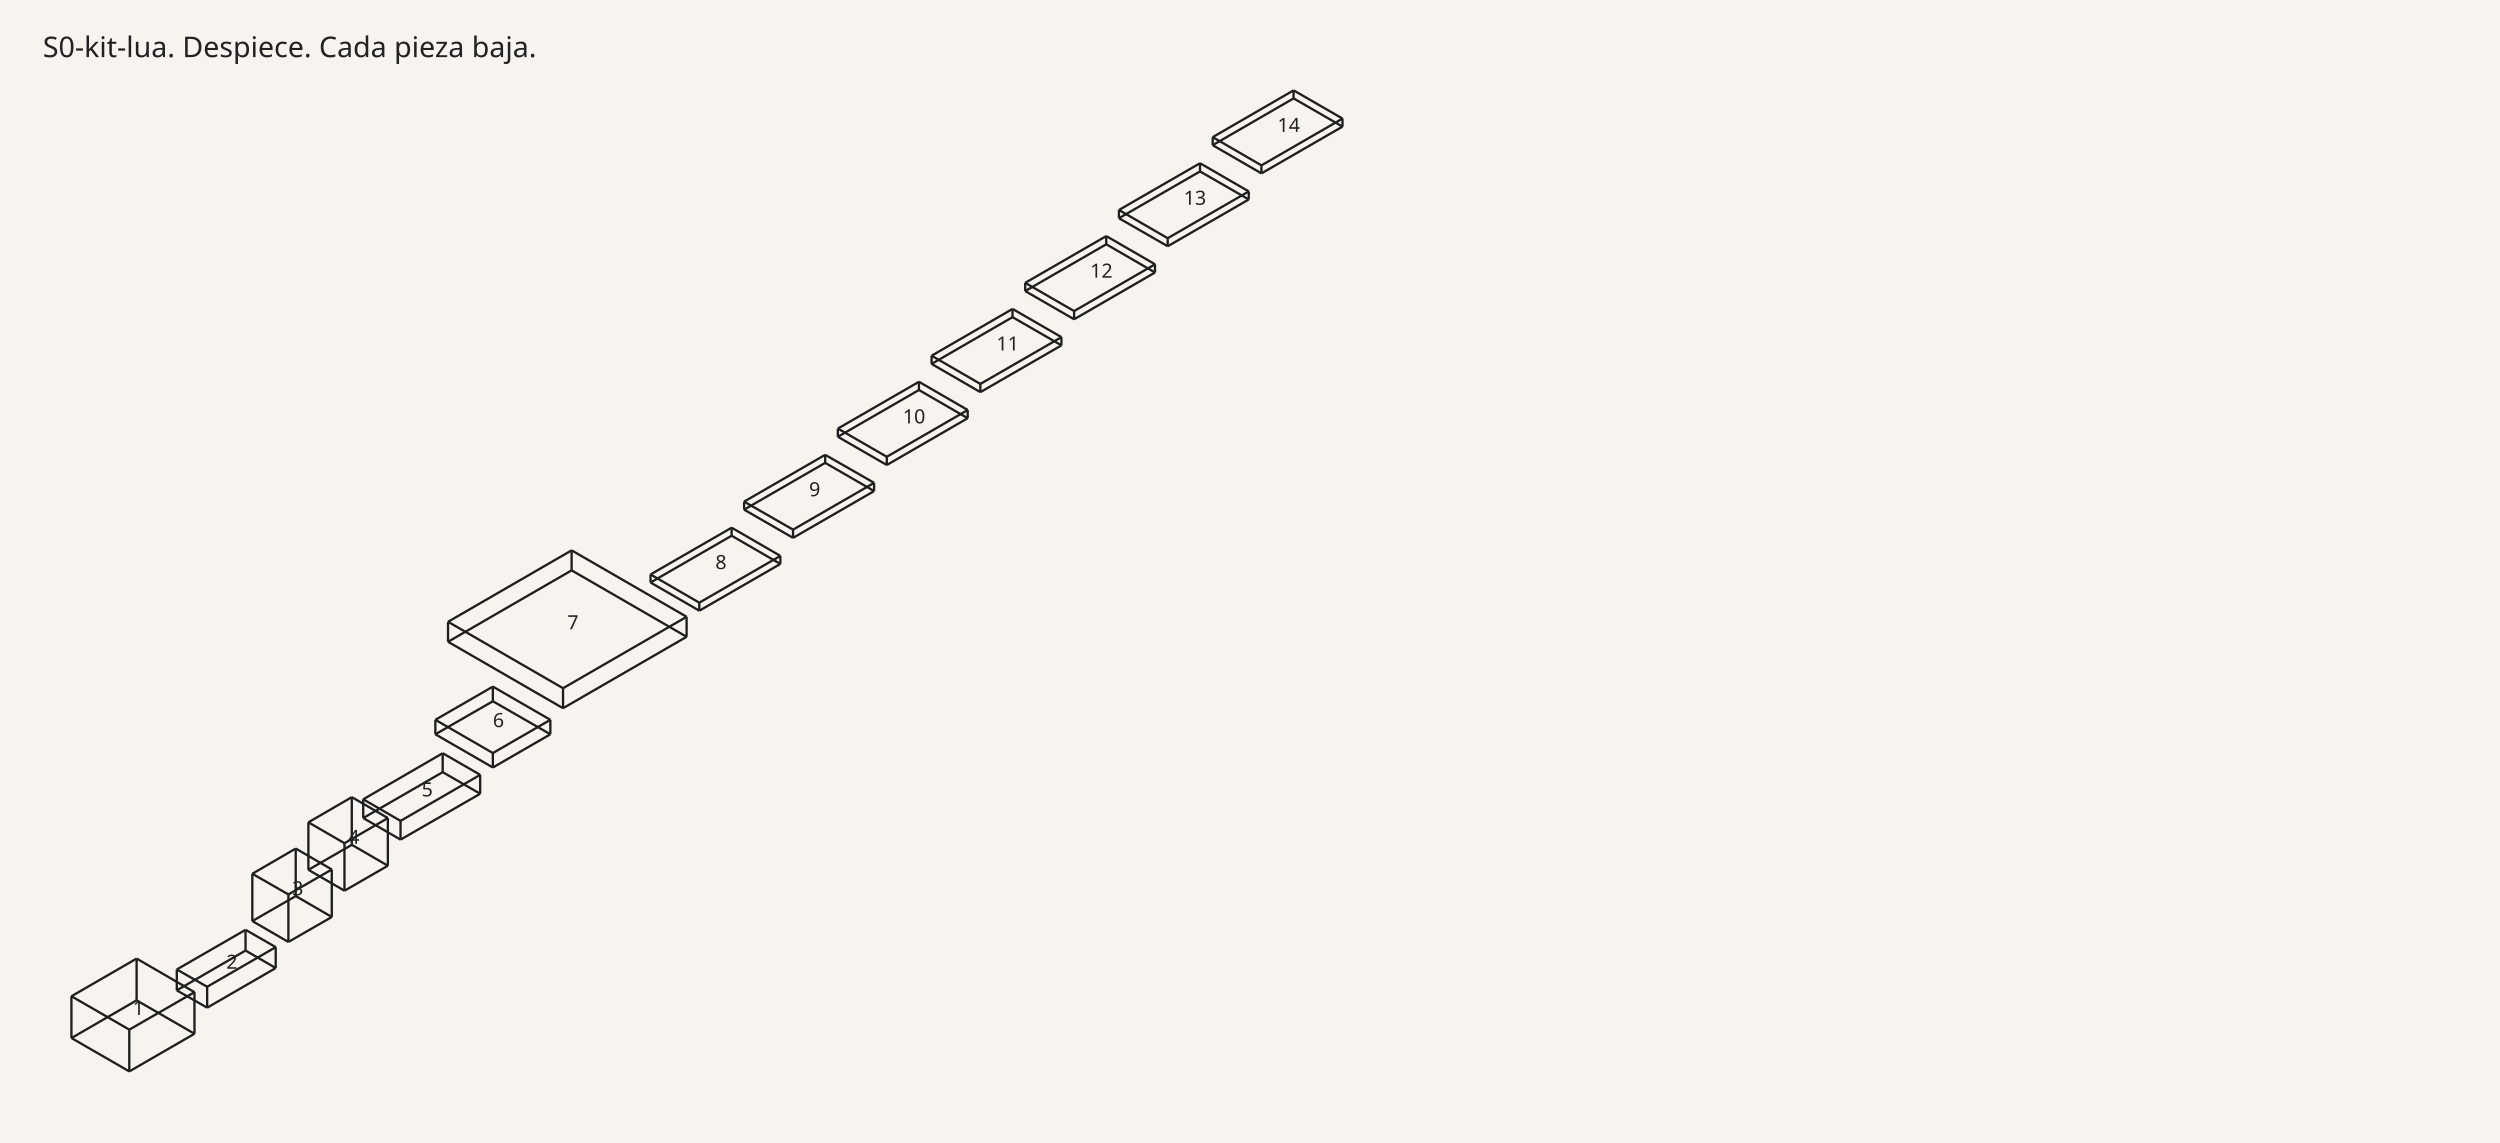
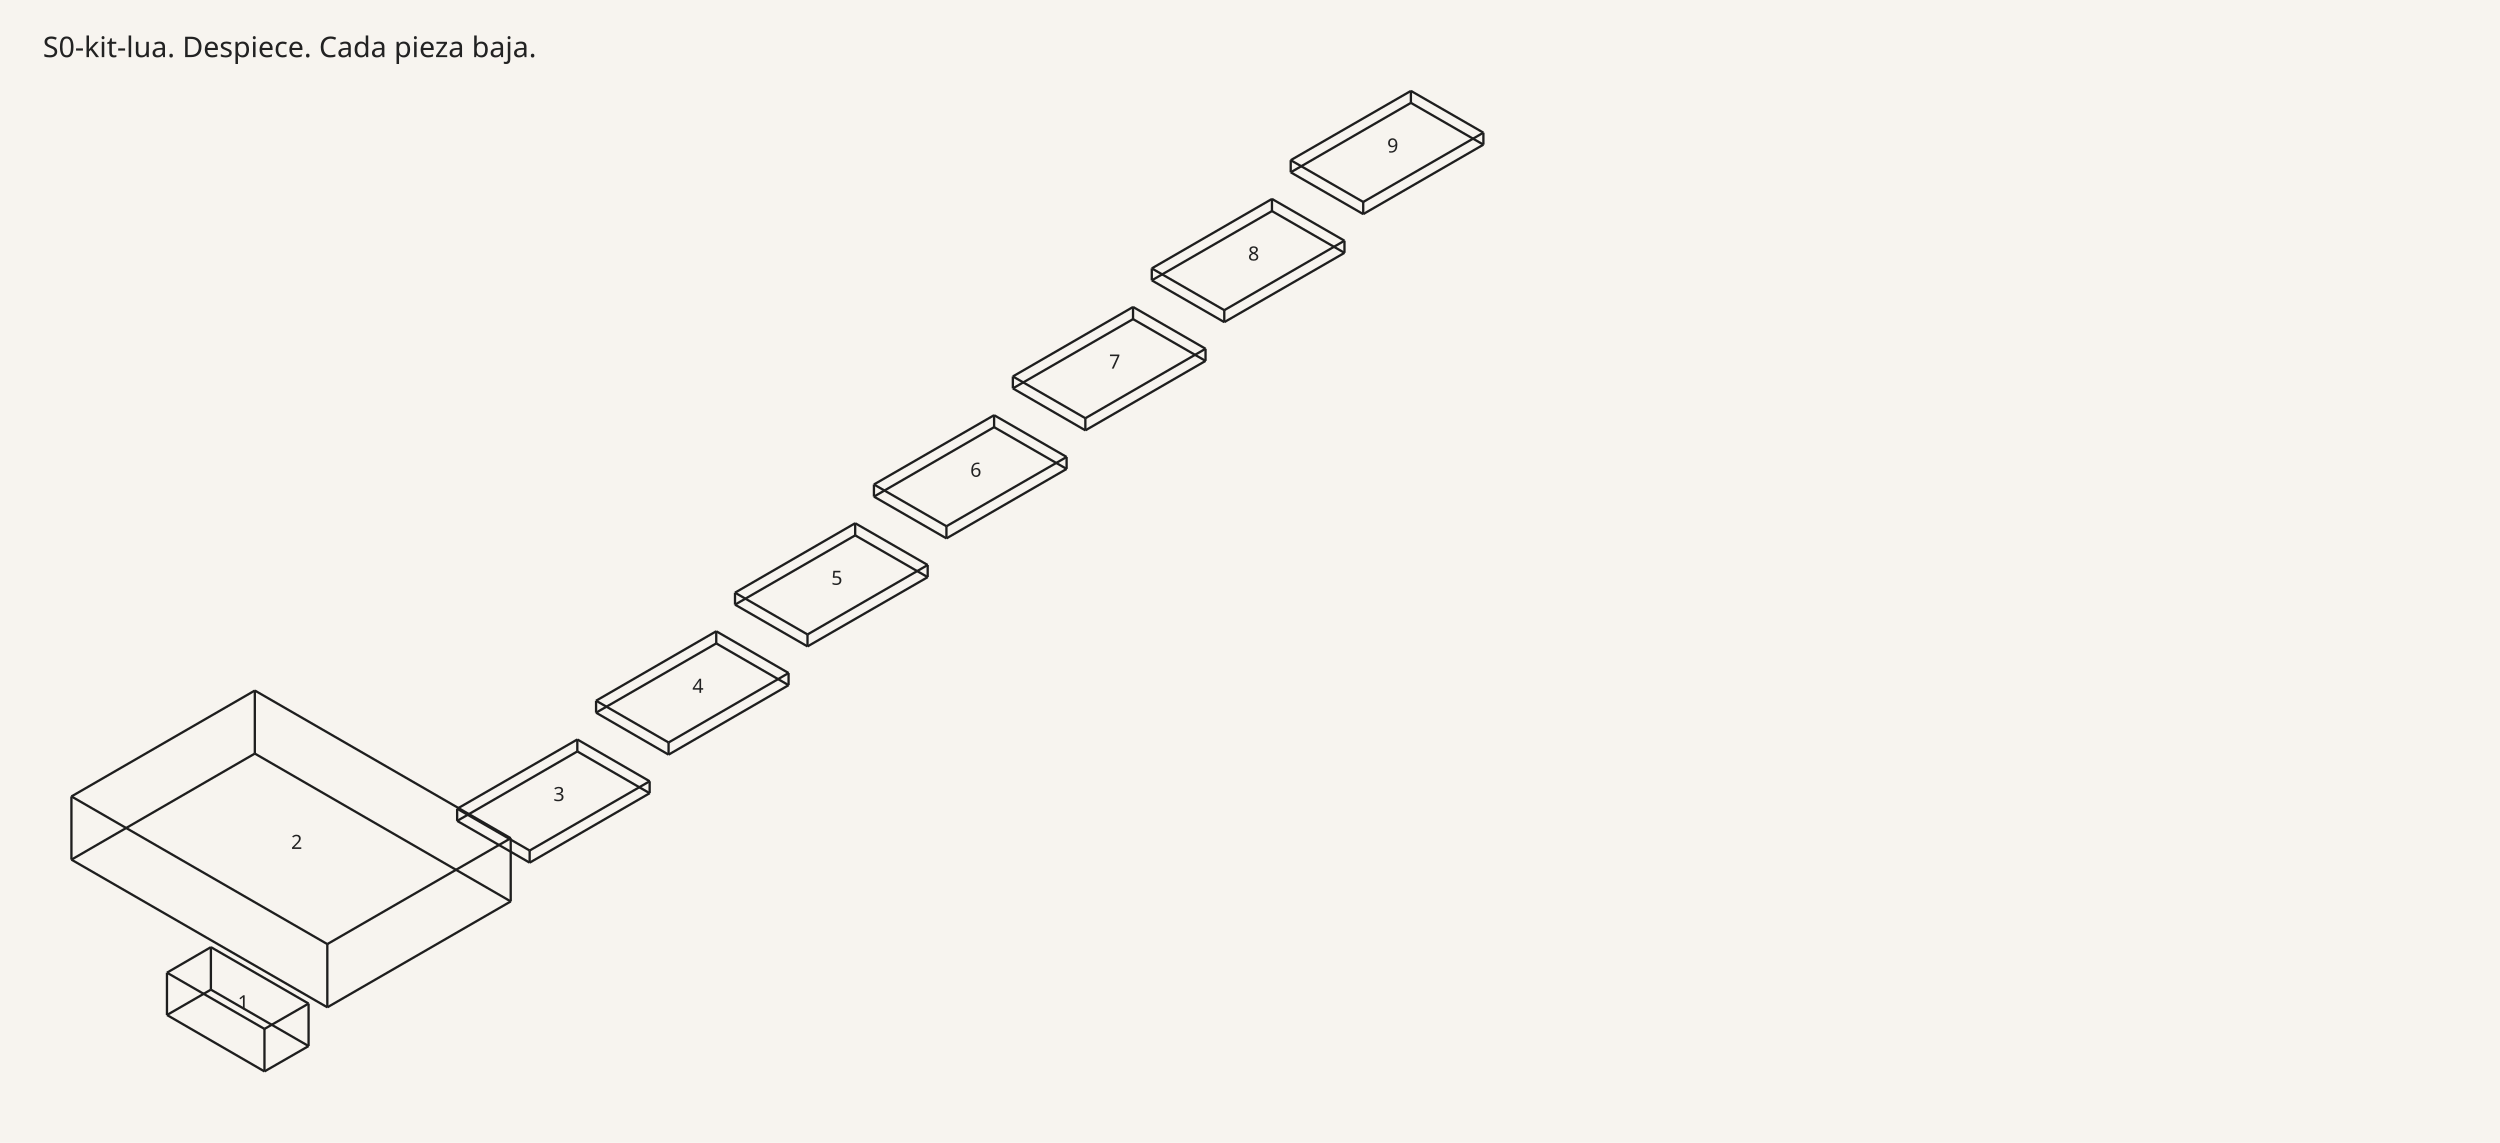
<svg xmlns="http://www.w3.org/2000/svg" width="1400" height="640" viewBox="0 0 1400 640">
  <rect width="100%" height="100%" fill="#f7f4ef" />
  <text x="24" y="32" font-family="sans-serif" font-size="16" fill="#222">S0-kit-lua. Despiece. Cada pieza baja.</text>
-   <line x1="72.4" y1="600.0" x2="72.4" y2="576.6" stroke="rgb(30,30,30)" stroke-width="1.3" />
-   <line x1="40.0" y1="581.3" x2="40.0" y2="557.9" stroke="rgb(30,30,30)" stroke-width="1.3" />
-   <line x1="108.9" y1="578.9" x2="108.9" y2="555.6" stroke="rgb(30,30,30)" stroke-width="1.3" />
-   <line x1="76.5" y1="560.2" x2="76.5" y2="536.8" stroke="rgb(30,30,30)" stroke-width="1.3" />
-   <line x1="72.4" y1="600.0" x2="40.0" y2="581.3" stroke="rgb(30,30,30)" stroke-width="1.3" />
-   <line x1="72.4" y1="576.6" x2="40.0" y2="557.9" stroke="rgb(30,30,30)" stroke-width="1.3" />
-   <line x1="108.9" y1="578.9" x2="76.5" y2="560.2" stroke="rgb(30,30,30)" stroke-width="1.3" />
-   <line x1="108.9" y1="555.6" x2="76.5" y2="536.8" stroke="rgb(30,30,30)" stroke-width="1.3" />
-   <line x1="72.4" y1="600.0" x2="108.9" y2="578.9" stroke="rgb(30,30,30)" stroke-width="1.3" />
-   <line x1="72.4" y1="576.6" x2="108.9" y2="555.6" stroke="rgb(30,30,30)" stroke-width="1.3" />
-   <line x1="40.0" y1="581.3" x2="76.5" y2="560.2" stroke="rgb(30,30,30)" stroke-width="1.3" />
-   <line x1="40.0" y1="557.9" x2="76.5" y2="536.8" stroke="rgb(30,30,30)" stroke-width="1.3" />
-   <line x1="116.0" y1="564.3" x2="116.0" y2="552.6" stroke="rgb(30,30,30)" stroke-width="1.3" />
-   <line x1="99.0" y1="554.6" x2="99.0" y2="542.9" stroke="rgb(30,30,30)" stroke-width="1.3" />
-   <line x1="154.4" y1="542.1" x2="154.4" y2="530.4" stroke="rgb(30,30,30)" stroke-width="1.3" />
-   <line x1="137.5" y1="532.3" x2="137.5" y2="520.7" stroke="rgb(30,30,30)" stroke-width="1.3" />
-   <line x1="116.0" y1="564.3" x2="99.0" y2="554.6" stroke="rgb(30,30,30)" stroke-width="1.3" />
-   <line x1="116.0" y1="552.6" x2="99.0" y2="542.9" stroke="rgb(30,30,30)" stroke-width="1.3" />
-   <line x1="154.4" y1="542.1" x2="137.5" y2="532.3" stroke="rgb(30,30,30)" stroke-width="1.3" />
-   <line x1="154.4" y1="530.4" x2="137.5" y2="520.7" stroke="rgb(30,30,30)" stroke-width="1.3" />
-   <line x1="116.0" y1="564.3" x2="154.4" y2="542.1" stroke="rgb(30,30,30)" stroke-width="1.3" />
-   <line x1="116.0" y1="552.6" x2="154.4" y2="530.4" stroke="rgb(30,30,30)" stroke-width="1.3" />
-   <line x1="99.0" y1="554.6" x2="137.5" y2="532.3" stroke="rgb(30,30,30)" stroke-width="1.3" />
-   <line x1="99.0" y1="542.9" x2="137.5" y2="520.7" stroke="rgb(30,30,30)" stroke-width="1.3" />
-   <line x1="161.5" y1="527.5" x2="161.5" y2="500.9" stroke="rgb(30,30,30)" stroke-width="1.3" />
-   <line x1="141.3" y1="515.8" x2="141.3" y2="489.3" stroke="rgb(30,30,30)" stroke-width="1.3" />
-   <line x1="185.8" y1="513.5" x2="185.8" y2="486.9" stroke="rgb(30,30,30)" stroke-width="1.3" />
-   <line x1="165.6" y1="501.8" x2="165.6" y2="475.2" stroke="rgb(30,30,30)" stroke-width="1.3" />
-   <line x1="161.5" y1="527.5" x2="141.3" y2="515.8" stroke="rgb(30,30,30)" stroke-width="1.3" />
-   <line x1="161.5" y1="500.9" x2="141.3" y2="489.3" stroke="rgb(30,30,30)" stroke-width="1.3" />
-   <line x1="185.8" y1="513.5" x2="165.6" y2="501.8" stroke="rgb(30,30,30)" stroke-width="1.3" />
-   <line x1="185.8" y1="486.9" x2="165.6" y2="475.2" stroke="rgb(30,30,30)" stroke-width="1.3" />
-   <line x1="161.5" y1="527.5" x2="185.8" y2="513.5" stroke="rgb(30,30,30)" stroke-width="1.3" />
-   <line x1="161.5" y1="500.9" x2="185.8" y2="486.9" stroke="rgb(30,30,30)" stroke-width="1.3" />
-   <line x1="141.3" y1="515.8" x2="165.6" y2="501.8" stroke="rgb(30,30,30)" stroke-width="1.3" />
-   <line x1="141.3" y1="489.3" x2="165.6" y2="475.2" stroke="rgb(30,30,30)" stroke-width="1.3" />
-   <line x1="192.9" y1="498.8" x2="192.9" y2="472.2" stroke="rgb(30,30,30)" stroke-width="1.3" />
-   <line x1="172.7" y1="487.1" x2="172.7" y2="460.5" stroke="rgb(30,30,30)" stroke-width="1.3" />
-   <line x1="217.2" y1="484.8" x2="217.2" y2="458.1" stroke="rgb(30,30,30)" stroke-width="1.3" />
-   <line x1="197.0" y1="473.1" x2="197.0" y2="446.4" stroke="rgb(30,30,30)" stroke-width="1.3" />
-   <line x1="192.9" y1="498.8" x2="172.7" y2="487.1" stroke="rgb(30,30,30)" stroke-width="1.3" />
-   <line x1="192.9" y1="472.2" x2="172.7" y2="460.5" stroke="rgb(30,30,30)" stroke-width="1.3" />
-   <line x1="217.2" y1="484.8" x2="197.0" y2="473.1" stroke="rgb(30,30,30)" stroke-width="1.3" />
-   <line x1="217.2" y1="458.1" x2="197.0" y2="446.4" stroke="rgb(30,30,30)" stroke-width="1.3" />
-   <line x1="192.9" y1="498.8" x2="217.2" y2="484.8" stroke="rgb(30,30,30)" stroke-width="1.3" />
-   <line x1="192.9" y1="472.2" x2="217.2" y2="458.1" stroke="rgb(30,30,30)" stroke-width="1.3" />
-   <line x1="172.7" y1="487.1" x2="197.0" y2="473.1" stroke="rgb(30,30,30)" stroke-width="1.3" />
-   <line x1="172.7" y1="460.5" x2="197.0" y2="446.4" stroke="rgb(30,30,30)" stroke-width="1.3" />
-   <line x1="224.3" y1="470.2" x2="224.3" y2="459.7" stroke="rgb(30,30,30)" stroke-width="1.3" />
-   <line x1="203.4" y1="458.1" x2="203.4" y2="447.6" stroke="rgb(30,30,30)" stroke-width="1.3" />
-   <line x1="268.9" y1="444.5" x2="268.9" y2="433.9" stroke="rgb(30,30,30)" stroke-width="1.3" />
-   <line x1="247.9" y1="432.4" x2="247.9" y2="421.8" stroke="rgb(30,30,30)" stroke-width="1.3" />
-   <line x1="224.3" y1="470.2" x2="203.4" y2="458.1" stroke="rgb(30,30,30)" stroke-width="1.3" />
-   <line x1="224.3" y1="459.7" x2="203.4" y2="447.6" stroke="rgb(30,30,30)" stroke-width="1.3" />
-   <line x1="268.9" y1="444.5" x2="247.9" y2="432.4" stroke="rgb(30,30,30)" stroke-width="1.3" />
-   <line x1="268.9" y1="433.9" x2="247.9" y2="421.8" stroke="rgb(30,30,30)" stroke-width="1.3" />
-   <line x1="224.3" y1="470.2" x2="268.9" y2="444.5" stroke="rgb(30,30,30)" stroke-width="1.3" />
-   <line x1="224.3" y1="459.7" x2="268.9" y2="433.9" stroke="rgb(30,30,30)" stroke-width="1.3" />
-   <line x1="203.4" y1="458.1" x2="247.9" y2="432.4" stroke="rgb(30,30,30)" stroke-width="1.3" />
-   <line x1="203.4" y1="447.6" x2="247.9" y2="421.8" stroke="rgb(30,30,30)" stroke-width="1.3" />
-   <line x1="276.0" y1="429.8" x2="276.0" y2="421.7" stroke="rgb(30,30,30)" stroke-width="1.3" />
-   <line x1="243.8" y1="411.2" x2="243.8" y2="403.1" stroke="rgb(30,30,30)" stroke-width="1.3" />
-   <line x1="308.2" y1="411.2" x2="308.2" y2="403.1" stroke="rgb(30,30,30)" stroke-width="1.3" />
-   <line x1="276.0" y1="392.7" x2="276.0" y2="384.5" stroke="rgb(30,30,30)" stroke-width="1.3" />
-   <line x1="276.0" y1="429.8" x2="243.8" y2="411.2" stroke="rgb(30,30,30)" stroke-width="1.3" />
-   <line x1="276.0" y1="421.7" x2="243.8" y2="403.1" stroke="rgb(30,30,30)" stroke-width="1.3" />
-   <line x1="308.2" y1="411.2" x2="276.0" y2="392.7" stroke="rgb(30,30,30)" stroke-width="1.3" />
-   <line x1="308.2" y1="403.1" x2="276.0" y2="384.5" stroke="rgb(30,30,30)" stroke-width="1.3" />
-   <line x1="276.0" y1="429.8" x2="308.2" y2="411.2" stroke="rgb(30,30,30)" stroke-width="1.3" />
-   <line x1="276.0" y1="421.7" x2="308.2" y2="403.1" stroke="rgb(30,30,30)" stroke-width="1.3" />
-   <line x1="243.8" y1="411.2" x2="276.0" y2="392.7" stroke="rgb(30,30,30)" stroke-width="1.3" />
-   <line x1="243.8" y1="403.1" x2="276.0" y2="384.5" stroke="rgb(30,30,30)" stroke-width="1.3" />
-   <line x1="315.3" y1="396.6" x2="315.3" y2="385.4" stroke="rgb(30,30,30)" stroke-width="1.3" />
-   <line x1="250.9" y1="359.4" x2="250.9" y2="348.2" stroke="rgb(30,30,30)" stroke-width="1.3" />
-   <line x1="384.5" y1="356.6" x2="384.5" y2="345.4" stroke="rgb(30,30,30)" stroke-width="1.3" />
-   <line x1="320.1" y1="319.4" x2="320.1" y2="308.2" stroke="rgb(30,30,30)" stroke-width="1.3" />
-   <line x1="315.3" y1="396.6" x2="250.9" y2="359.4" stroke="rgb(30,30,30)" stroke-width="1.3" />
-   <line x1="315.3" y1="385.4" x2="250.9" y2="348.2" stroke="rgb(30,30,30)" stroke-width="1.3" />
-   <line x1="384.5" y1="356.6" x2="320.1" y2="319.4" stroke="rgb(30,30,30)" stroke-width="1.3" />
-   <line x1="384.5" y1="345.4" x2="320.1" y2="308.2" stroke="rgb(30,30,30)" stroke-width="1.3" />
-   <line x1="315.3" y1="396.6" x2="384.5" y2="356.6" stroke="rgb(30,30,30)" stroke-width="1.3" />
-   <line x1="315.3" y1="385.4" x2="384.5" y2="345.4" stroke="rgb(30,30,30)" stroke-width="1.3" />
-   <line x1="250.9" y1="359.4" x2="320.1" y2="319.4" stroke="rgb(30,30,30)" stroke-width="1.3" />
-   <line x1="250.9" y1="348.2" x2="320.1" y2="308.2" stroke="rgb(30,30,30)" stroke-width="1.3" />
-   <line x1="391.6" y1="342.0" x2="391.6" y2="337.5" stroke="rgb(30,30,30)" stroke-width="1.3" />
-   <line x1="364.3" y1="326.2" x2="364.3" y2="321.7" stroke="rgb(30,30,30)" stroke-width="1.3" />
-   <line x1="437.0" y1="315.8" x2="437.0" y2="311.3" stroke="rgb(30,30,30)" stroke-width="1.3" />
-   <line x1="409.7" y1="300.0" x2="409.7" y2="295.5" stroke="rgb(30,30,30)" stroke-width="1.3" />
-   <line x1="391.6" y1="342.0" x2="364.3" y2="326.2" stroke="rgb(30,30,30)" stroke-width="1.3" />
-   <line x1="391.6" y1="337.5" x2="364.3" y2="321.7" stroke="rgb(30,30,30)" stroke-width="1.3" />
-   <line x1="437.0" y1="315.8" x2="409.7" y2="300.0" stroke="rgb(30,30,30)" stroke-width="1.3" />
-   <line x1="437.0" y1="311.3" x2="409.7" y2="295.5" stroke="rgb(30,30,30)" stroke-width="1.3" />
-   <line x1="391.6" y1="342.0" x2="437.0" y2="315.8" stroke="rgb(30,30,30)" stroke-width="1.3" />
-   <line x1="391.6" y1="337.5" x2="437.0" y2="311.3" stroke="rgb(30,30,30)" stroke-width="1.3" />
-   <line x1="364.3" y1="326.2" x2="409.7" y2="300.0" stroke="rgb(30,30,30)" stroke-width="1.3" />
-   <line x1="364.3" y1="321.7" x2="409.7" y2="295.5" stroke="rgb(30,30,30)" stroke-width="1.3" />
-   <line x1="444.1" y1="301.2" x2="444.1" y2="296.6" stroke="rgb(30,30,30)" stroke-width="1.3" />
-   <line x1="416.7" y1="285.4" x2="416.7" y2="280.9" stroke="rgb(30,30,30)" stroke-width="1.3" />
-   <line x1="489.5" y1="275.0" x2="489.5" y2="270.4" stroke="rgb(30,30,30)" stroke-width="1.3" />
-   <line x1="462.1" y1="259.2" x2="462.1" y2="254.7" stroke="rgb(30,30,30)" stroke-width="1.3" />
-   <line x1="444.1" y1="301.2" x2="416.7" y2="285.4" stroke="rgb(30,30,30)" stroke-width="1.3" />
-   <line x1="444.1" y1="296.6" x2="416.7" y2="280.9" stroke="rgb(30,30,30)" stroke-width="1.3" />
-   <line x1="489.5" y1="275.0" x2="462.1" y2="259.2" stroke="rgb(30,30,30)" stroke-width="1.3" />
-   <line x1="489.5" y1="270.4" x2="462.1" y2="254.7" stroke="rgb(30,30,30)" stroke-width="1.3" />
-   <line x1="444.1" y1="301.2" x2="489.5" y2="275.0" stroke="rgb(30,30,30)" stroke-width="1.3" />
-   <line x1="444.1" y1="296.6" x2="489.5" y2="270.4" stroke="rgb(30,30,30)" stroke-width="1.3" />
-   <line x1="416.7" y1="285.4" x2="462.1" y2="259.2" stroke="rgb(30,30,30)" stroke-width="1.3" />
-   <line x1="416.7" y1="280.9" x2="462.1" y2="254.7" stroke="rgb(30,30,30)" stroke-width="1.3" />
-   <line x1="496.6" y1="260.4" x2="496.6" y2="255.8" stroke="rgb(30,30,30)" stroke-width="1.3" />
-   <line x1="469.2" y1="244.6" x2="469.2" y2="240.0" stroke="rgb(30,30,30)" stroke-width="1.3" />
-   <line x1="541.9" y1="234.2" x2="541.9" y2="229.6" stroke="rgb(30,30,30)" stroke-width="1.3" />
-   <line x1="514.6" y1="218.4" x2="514.6" y2="213.8" stroke="rgb(30,30,30)" stroke-width="1.3" />
-   <line x1="496.6" y1="260.4" x2="469.2" y2="244.6" stroke="rgb(30,30,30)" stroke-width="1.3" />
-   <line x1="496.6" y1="255.8" x2="469.2" y2="240.0" stroke="rgb(30,30,30)" stroke-width="1.3" />
-   <line x1="541.9" y1="234.2" x2="514.6" y2="218.4" stroke="rgb(30,30,30)" stroke-width="1.3" />
-   <line x1="541.9" y1="229.6" x2="514.6" y2="213.8" stroke="rgb(30,30,30)" stroke-width="1.3" />
-   <line x1="496.6" y1="260.4" x2="541.9" y2="234.2" stroke="rgb(30,30,30)" stroke-width="1.3" />
-   <line x1="496.6" y1="255.8" x2="541.9" y2="229.6" stroke="rgb(30,30,30)" stroke-width="1.3" />
-   <line x1="469.2" y1="244.6" x2="514.6" y2="218.4" stroke="rgb(30,30,30)" stroke-width="1.3" />
-   <line x1="469.2" y1="240.0" x2="514.6" y2="213.8" stroke="rgb(30,30,30)" stroke-width="1.3" />
-   <line x1="549.0" y1="219.6" x2="549.0" y2="215.0" stroke="rgb(30,30,30)" stroke-width="1.3" />
-   <line x1="521.7" y1="203.8" x2="521.7" y2="199.2" stroke="rgb(30,30,30)" stroke-width="1.3" />
-   <line x1="594.4" y1="193.4" x2="594.4" y2="188.8" stroke="rgb(30,30,30)" stroke-width="1.3" />
-   <line x1="567.0" y1="177.6" x2="567.0" y2="173.0" stroke="rgb(30,30,30)" stroke-width="1.3" />
-   <line x1="549.0" y1="219.6" x2="521.7" y2="203.8" stroke="rgb(30,30,30)" stroke-width="1.3" />
-   <line x1="549.0" y1="215.0" x2="521.7" y2="199.2" stroke="rgb(30,30,30)" stroke-width="1.3" />
-   <line x1="594.4" y1="193.4" x2="567.0" y2="177.6" stroke="rgb(30,30,30)" stroke-width="1.3" />
-   <line x1="594.4" y1="188.8" x2="567.0" y2="173.0" stroke="rgb(30,30,30)" stroke-width="1.3" />
-   <line x1="549.0" y1="219.6" x2="594.4" y2="193.4" stroke="rgb(30,30,30)" stroke-width="1.3" />
-   <line x1="549.0" y1="215.0" x2="594.4" y2="188.8" stroke="rgb(30,30,30)" stroke-width="1.3" />
-   <line x1="521.7" y1="203.8" x2="567.0" y2="177.6" stroke="rgb(30,30,30)" stroke-width="1.3" />
-   <line x1="521.7" y1="199.2" x2="567.0" y2="173.0" stroke="rgb(30,30,30)" stroke-width="1.3" />
-   <line x1="601.5" y1="178.8" x2="601.5" y2="174.2" stroke="rgb(30,30,30)" stroke-width="1.3" />
-   <line x1="574.1" y1="163.0" x2="574.1" y2="158.4" stroke="rgb(30,30,30)" stroke-width="1.3" />
-   <line x1="646.8" y1="152.6" x2="646.8" y2="148.0" stroke="rgb(30,30,30)" stroke-width="1.3" />
-   <line x1="619.5" y1="136.8" x2="619.5" y2="132.2" stroke="rgb(30,30,30)" stroke-width="1.3" />
-   <line x1="601.5" y1="178.8" x2="574.1" y2="163.0" stroke="rgb(30,30,30)" stroke-width="1.3" />
-   <line x1="601.5" y1="174.2" x2="574.1" y2="158.4" stroke="rgb(30,30,30)" stroke-width="1.3" />
-   <line x1="646.8" y1="152.6" x2="619.5" y2="136.8" stroke="rgb(30,30,30)" stroke-width="1.3" />
-   <line x1="646.8" y1="148.0" x2="619.5" y2="132.2" stroke="rgb(30,30,30)" stroke-width="1.3" />
-   <line x1="601.5" y1="178.8" x2="646.8" y2="152.6" stroke="rgb(30,30,30)" stroke-width="1.3" />
-   <line x1="601.5" y1="174.2" x2="646.8" y2="148.0" stroke="rgb(30,30,30)" stroke-width="1.3" />
-   <line x1="574.1" y1="163.0" x2="619.5" y2="136.8" stroke="rgb(30,30,30)" stroke-width="1.3" />
-   <line x1="574.1" y1="158.4" x2="619.5" y2="132.2" stroke="rgb(30,30,30)" stroke-width="1.3" />
-   <line x1="653.9" y1="137.9" x2="653.9" y2="133.4" stroke="rgb(30,30,30)" stroke-width="1.3" />
-   <line x1="626.6" y1="122.2" x2="626.6" y2="117.6" stroke="rgb(30,30,30)" stroke-width="1.3" />
-   <line x1="699.3" y1="111.7" x2="699.3" y2="107.2" stroke="rgb(30,30,30)" stroke-width="1.3" />
-   <line x1="672.0" y1="96.0" x2="672.0" y2="91.4" stroke="rgb(30,30,30)" stroke-width="1.3" />
-   <line x1="653.9" y1="137.9" x2="626.6" y2="122.2" stroke="rgb(30,30,30)" stroke-width="1.3" />
-   <line x1="653.9" y1="133.4" x2="626.6" y2="117.6" stroke="rgb(30,30,30)" stroke-width="1.3" />
-   <line x1="699.3" y1="111.7" x2="672.0" y2="96.0" stroke="rgb(30,30,30)" stroke-width="1.3" />
-   <line x1="699.3" y1="107.2" x2="672.0" y2="91.4" stroke="rgb(30,30,30)" stroke-width="1.3" />
-   <line x1="653.9" y1="137.9" x2="699.3" y2="111.7" stroke="rgb(30,30,30)" stroke-width="1.3" />
-   <line x1="653.9" y1="133.4" x2="699.3" y2="107.2" stroke="rgb(30,30,30)" stroke-width="1.3" />
-   <line x1="626.6" y1="122.2" x2="672.0" y2="96.0" stroke="rgb(30,30,30)" stroke-width="1.3" />
-   <line x1="626.6" y1="117.6" x2="672.0" y2="91.4" stroke="rgb(30,30,30)" stroke-width="1.3" />
-   <line x1="706.4" y1="97.1" x2="706.4" y2="92.6" stroke="rgb(30,30,30)" stroke-width="1.3" />
-   <line x1="679.1" y1="81.3" x2="679.1" y2="76.8" stroke="rgb(30,30,30)" stroke-width="1.3" />
-   <line x1="751.8" y1="70.9" x2="751.8" y2="66.4" stroke="rgb(30,30,30)" stroke-width="1.3" />
-   <line x1="724.4" y1="55.1" x2="724.4" y2="50.6" stroke="rgb(30,30,30)" stroke-width="1.3" />
-   <line x1="706.4" y1="97.1" x2="679.1" y2="81.3" stroke="rgb(30,30,30)" stroke-width="1.3" />
-   <line x1="706.4" y1="92.6" x2="679.1" y2="76.8" stroke="rgb(30,30,30)" stroke-width="1.3" />
-   <line x1="751.8" y1="70.9" x2="724.4" y2="55.1" stroke="rgb(30,30,30)" stroke-width="1.3" />
-   <line x1="751.8" y1="66.4" x2="724.4" y2="50.6" stroke="rgb(30,30,30)" stroke-width="1.3" />
-   <line x1="706.4" y1="97.1" x2="751.8" y2="70.9" stroke="rgb(30,30,30)" stroke-width="1.3" />
-   <line x1="706.4" y1="92.6" x2="751.8" y2="66.4" stroke="rgb(30,30,30)" stroke-width="1.3" />
-   <line x1="679.1" y1="81.3" x2="724.4" y2="55.1" stroke="rgb(30,30,30)" stroke-width="1.3" />
-   <line x1="679.1" y1="76.8" x2="724.4" y2="50.6" stroke="rgb(30,30,30)" stroke-width="1.3" />
-   <text x="74.4" y="568.4" font-family="sans-serif" font-size="11" fill="#222">1</text>
-   <text x="126.7" y="542.5" font-family="sans-serif" font-size="11" fill="#222">2</text>
-   <text x="163.6" y="501.4" font-family="sans-serif" font-size="11" fill="#222">3</text>
-   <text x="195.0" y="472.6" font-family="sans-serif" font-size="11" fill="#222">4</text>
-   <text x="236.1" y="446.0" font-family="sans-serif" font-size="11" fill="#222">5</text>
-   <text x="276.0" y="407.2" font-family="sans-serif" font-size="11" fill="#222">6</text>
-   <text x="317.7" y="352.4" font-family="sans-serif" font-size="11" fill="#222">7</text>
-   <text x="400.6" y="318.7" font-family="sans-serif" font-size="11" fill="#222">8</text>
-   <text x="453.1" y="277.9" font-family="sans-serif" font-size="11" fill="#222">9</text>
-   <text x="505.6" y="237.1" font-family="sans-serif" font-size="11" fill="#222">10</text>
-   <text x="558.0" y="196.3" font-family="sans-serif" font-size="11" fill="#222">11</text>
-   <text x="610.5" y="155.5" font-family="sans-serif" font-size="11" fill="#222">12</text>
-   <text x="662.9" y="114.7" font-family="sans-serif" font-size="11" fill="#222">13</text>
-   <text x="715.4" y="73.9" font-family="sans-serif" font-size="11" fill="#222">14</text>
+   <line x1="148.1" y1="600.0" x2="148.1" y2="576.2" stroke="rgb(30,30,30)" stroke-width="1.3" />
+   <line x1="93.5" y1="568.4" x2="93.5" y2="544.7" stroke="rgb(30,30,30)" stroke-width="1.3" />
+   <line x1="172.8" y1="585.8" x2="172.8" y2="562.0" stroke="rgb(30,30,30)" stroke-width="1.3" />
+   <line x1="118.1" y1="554.2" x2="118.1" y2="530.4" stroke="rgb(30,30,30)" stroke-width="1.3" />
+   <line x1="148.1" y1="600.0" x2="93.5" y2="568.4" stroke="rgb(30,30,30)" stroke-width="1.3" />
+   <line x1="148.1" y1="576.2" x2="93.5" y2="544.7" stroke="rgb(30,30,30)" stroke-width="1.3" />
+   <line x1="172.8" y1="585.8" x2="118.1" y2="554.2" stroke="rgb(30,30,30)" stroke-width="1.3" />
+   <line x1="172.8" y1="562.0" x2="118.1" y2="530.4" stroke="rgb(30,30,30)" stroke-width="1.3" />
+   <line x1="148.1" y1="600.0" x2="172.8" y2="585.8" stroke="rgb(30,30,30)" stroke-width="1.3" />
+   <line x1="148.1" y1="576.2" x2="172.8" y2="562.0" stroke="rgb(30,30,30)" stroke-width="1.3" />
+   <line x1="93.5" y1="568.4" x2="118.1" y2="554.2" stroke="rgb(30,30,30)" stroke-width="1.3" />
+   <line x1="93.5" y1="544.7" x2="118.1" y2="530.4" stroke="rgb(30,30,30)" stroke-width="1.3" />
+   <line x1="183.3" y1="564.1" x2="183.3" y2="528.7" stroke="rgb(30,30,30)" stroke-width="1.3" />
+   <line x1="40.0" y1="481.4" x2="40.0" y2="446.0" stroke="rgb(30,30,30)" stroke-width="1.3" />
+   <line x1="286.0" y1="504.8" x2="286.0" y2="469.4" stroke="rgb(30,30,30)" stroke-width="1.3" />
+   <line x1="142.7" y1="422.0" x2="142.7" y2="386.7" stroke="rgb(30,30,30)" stroke-width="1.3" />
+   <line x1="183.3" y1="564.1" x2="40.0" y2="481.4" stroke="rgb(30,30,30)" stroke-width="1.3" />
+   <line x1="183.3" y1="528.7" x2="40.0" y2="446.0" stroke="rgb(30,30,30)" stroke-width="1.3" />
+   <line x1="286.0" y1="504.8" x2="142.7" y2="422.0" stroke="rgb(30,30,30)" stroke-width="1.3" />
+   <line x1="286.0" y1="469.4" x2="142.7" y2="386.7" stroke="rgb(30,30,30)" stroke-width="1.3" />
+   <line x1="183.3" y1="564.1" x2="286.0" y2="504.8" stroke="rgb(30,30,30)" stroke-width="1.3" />
+   <line x1="183.3" y1="528.7" x2="286.0" y2="469.4" stroke="rgb(30,30,30)" stroke-width="1.3" />
+   <line x1="40.0" y1="481.4" x2="142.7" y2="422.0" stroke="rgb(30,30,30)" stroke-width="1.3" />
+   <line x1="40.0" y1="446.0" x2="142.7" y2="386.7" stroke="rgb(30,30,30)" stroke-width="1.3" />
+   <line x1="296.6" y1="483.1" x2="296.6" y2="476.3" stroke="rgb(30,30,30)" stroke-width="1.3" />
+   <line x1="256.0" y1="459.7" x2="256.0" y2="452.9" stroke="rgb(30,30,30)" stroke-width="1.3" />
+   <line x1="363.8" y1="444.2" x2="363.8" y2="437.5" stroke="rgb(30,30,30)" stroke-width="1.3" />
+   <line x1="323.3" y1="420.8" x2="323.3" y2="414.1" stroke="rgb(30,30,30)" stroke-width="1.3" />
+   <line x1="296.6" y1="483.1" x2="256.0" y2="459.7" stroke="rgb(30,30,30)" stroke-width="1.3" />
+   <line x1="296.6" y1="476.3" x2="256.0" y2="452.9" stroke="rgb(30,30,30)" stroke-width="1.3" />
+   <line x1="363.8" y1="444.2" x2="323.3" y2="420.8" stroke="rgb(30,30,30)" stroke-width="1.3" />
+   <line x1="363.8" y1="437.5" x2="323.3" y2="414.1" stroke="rgb(30,30,30)" stroke-width="1.3" />
+   <line x1="296.6" y1="483.1" x2="363.8" y2="444.2" stroke="rgb(30,30,30)" stroke-width="1.3" />
+   <line x1="296.6" y1="476.3" x2="363.8" y2="437.5" stroke="rgb(30,30,30)" stroke-width="1.3" />
+   <line x1="256.0" y1="459.7" x2="323.3" y2="420.8" stroke="rgb(30,30,30)" stroke-width="1.3" />
+   <line x1="256.0" y1="452.9" x2="323.3" y2="414.1" stroke="rgb(30,30,30)" stroke-width="1.3" />
+   <line x1="374.4" y1="422.6" x2="374.4" y2="415.8" stroke="rgb(30,30,30)" stroke-width="1.3" />
+   <line x1="333.8" y1="399.1" x2="333.8" y2="392.4" stroke="rgb(30,30,30)" stroke-width="1.3" />
+   <line x1="441.6" y1="383.7" x2="441.6" y2="376.9" stroke="rgb(30,30,30)" stroke-width="1.3" />
+   <line x1="401.1" y1="360.3" x2="401.1" y2="353.5" stroke="rgb(30,30,30)" stroke-width="1.3" />
+   <line x1="374.4" y1="422.6" x2="333.8" y2="399.1" stroke="rgb(30,30,30)" stroke-width="1.3" />
+   <line x1="374.4" y1="415.8" x2="333.8" y2="392.4" stroke="rgb(30,30,30)" stroke-width="1.3" />
+   <line x1="441.6" y1="383.7" x2="401.1" y2="360.3" stroke="rgb(30,30,30)" stroke-width="1.3" />
+   <line x1="441.6" y1="376.9" x2="401.1" y2="353.5" stroke="rgb(30,30,30)" stroke-width="1.3" />
+   <line x1="374.4" y1="422.6" x2="441.6" y2="383.7" stroke="rgb(30,30,30)" stroke-width="1.3" />
+   <line x1="374.4" y1="415.8" x2="441.6" y2="376.9" stroke="rgb(30,30,30)" stroke-width="1.3" />
+   <line x1="333.8" y1="399.1" x2="401.1" y2="360.3" stroke="rgb(30,30,30)" stroke-width="1.3" />
+   <line x1="333.8" y1="392.4" x2="401.1" y2="353.5" stroke="rgb(30,30,30)" stroke-width="1.3" />
+   <line x1="452.2" y1="362.0" x2="452.2" y2="355.3" stroke="rgb(30,30,30)" stroke-width="1.3" />
+   <line x1="411.6" y1="338.6" x2="411.6" y2="331.9" stroke="rgb(30,30,30)" stroke-width="1.3" />
+   <line x1="519.5" y1="323.2" x2="519.5" y2="316.4" stroke="rgb(30,30,30)" stroke-width="1.3" />
+   <line x1="478.9" y1="299.8" x2="478.9" y2="293.0" stroke="rgb(30,30,30)" stroke-width="1.3" />
+   <line x1="452.2" y1="362.0" x2="411.6" y2="338.6" stroke="rgb(30,30,30)" stroke-width="1.3" />
+   <line x1="452.2" y1="355.3" x2="411.6" y2="331.9" stroke="rgb(30,30,30)" stroke-width="1.3" />
+   <line x1="519.5" y1="323.2" x2="478.9" y2="299.8" stroke="rgb(30,30,30)" stroke-width="1.3" />
+   <line x1="519.5" y1="316.4" x2="478.9" y2="293.0" stroke="rgb(30,30,30)" stroke-width="1.3" />
+   <line x1="452.2" y1="362.0" x2="519.5" y2="323.2" stroke="rgb(30,30,30)" stroke-width="1.3" />
+   <line x1="452.2" y1="355.3" x2="519.5" y2="316.4" stroke="rgb(30,30,30)" stroke-width="1.3" />
+   <line x1="411.6" y1="338.6" x2="478.9" y2="299.8" stroke="rgb(30,30,30)" stroke-width="1.3" />
+   <line x1="411.6" y1="331.9" x2="478.9" y2="293.0" stroke="rgb(30,30,30)" stroke-width="1.3" />
+   <line x1="530.0" y1="301.5" x2="530.0" y2="294.7" stroke="rgb(30,30,30)" stroke-width="1.3" />
+   <line x1="489.4" y1="278.1" x2="489.4" y2="271.3" stroke="rgb(30,30,30)" stroke-width="1.3" />
+   <line x1="597.3" y1="262.6" x2="597.3" y2="255.9" stroke="rgb(30,30,30)" stroke-width="1.3" />
+   <line x1="556.7" y1="239.2" x2="556.7" y2="232.5" stroke="rgb(30,30,30)" stroke-width="1.3" />
+   <line x1="530.0" y1="301.5" x2="489.4" y2="278.1" stroke="rgb(30,30,30)" stroke-width="1.3" />
+   <line x1="530.0" y1="294.7" x2="489.4" y2="271.3" stroke="rgb(30,30,30)" stroke-width="1.3" />
+   <line x1="597.3" y1="262.6" x2="556.7" y2="239.2" stroke="rgb(30,30,30)" stroke-width="1.3" />
+   <line x1="597.3" y1="255.9" x2="556.7" y2="232.5" stroke="rgb(30,30,30)" stroke-width="1.3" />
+   <line x1="530.0" y1="301.5" x2="597.3" y2="262.6" stroke="rgb(30,30,30)" stroke-width="1.3" />
+   <line x1="530.0" y1="294.7" x2="597.3" y2="255.9" stroke="rgb(30,30,30)" stroke-width="1.3" />
+   <line x1="489.4" y1="278.1" x2="556.7" y2="239.2" stroke="rgb(30,30,30)" stroke-width="1.3" />
+   <line x1="489.4" y1="271.3" x2="556.7" y2="232.5" stroke="rgb(30,30,30)" stroke-width="1.3" />
+   <line x1="607.8" y1="241.0" x2="607.8" y2="234.2" stroke="rgb(30,30,30)" stroke-width="1.3" />
+   <line x1="567.2" y1="217.5" x2="567.2" y2="210.8" stroke="rgb(30,30,30)" stroke-width="1.3" />
+   <line x1="675.1" y1="202.1" x2="675.1" y2="195.3" stroke="rgb(30,30,30)" stroke-width="1.3" />
+   <line x1="634.5" y1="178.7" x2="634.5" y2="171.9" stroke="rgb(30,30,30)" stroke-width="1.3" />
+   <line x1="607.8" y1="241.0" x2="567.2" y2="217.5" stroke="rgb(30,30,30)" stroke-width="1.3" />
+   <line x1="607.8" y1="234.2" x2="567.2" y2="210.8" stroke="rgb(30,30,30)" stroke-width="1.3" />
+   <line x1="675.1" y1="202.1" x2="634.5" y2="178.7" stroke="rgb(30,30,30)" stroke-width="1.3" />
+   <line x1="675.1" y1="195.3" x2="634.5" y2="171.9" stroke="rgb(30,30,30)" stroke-width="1.3" />
+   <line x1="607.8" y1="241.0" x2="675.1" y2="202.1" stroke="rgb(30,30,30)" stroke-width="1.3" />
+   <line x1="607.8" y1="234.2" x2="675.1" y2="195.3" stroke="rgb(30,30,30)" stroke-width="1.3" />
+   <line x1="567.2" y1="217.5" x2="634.5" y2="178.7" stroke="rgb(30,30,30)" stroke-width="1.3" />
+   <line x1="567.2" y1="210.8" x2="634.5" y2="171.9" stroke="rgb(30,30,30)" stroke-width="1.3" />
+   <line x1="685.6" y1="180.4" x2="685.6" y2="173.7" stroke="rgb(30,30,30)" stroke-width="1.3" />
+   <line x1="645.0" y1="157.0" x2="645.0" y2="150.3" stroke="rgb(30,30,30)" stroke-width="1.3" />
+   <line x1="752.9" y1="141.6" x2="752.9" y2="134.8" stroke="rgb(30,30,30)" stroke-width="1.3" />
+   <line x1="712.3" y1="118.2" x2="712.3" y2="111.4" stroke="rgb(30,30,30)" stroke-width="1.3" />
+   <line x1="685.6" y1="180.4" x2="645.0" y2="157.0" stroke="rgb(30,30,30)" stroke-width="1.3" />
+   <line x1="685.6" y1="173.7" x2="645.0" y2="150.3" stroke="rgb(30,30,30)" stroke-width="1.3" />
+   <line x1="752.9" y1="141.6" x2="712.3" y2="118.2" stroke="rgb(30,30,30)" stroke-width="1.3" />
+   <line x1="752.9" y1="134.8" x2="712.3" y2="111.4" stroke="rgb(30,30,30)" stroke-width="1.3" />
+   <line x1="685.6" y1="180.4" x2="752.9" y2="141.6" stroke="rgb(30,30,30)" stroke-width="1.3" />
+   <line x1="685.6" y1="173.7" x2="752.9" y2="134.8" stroke="rgb(30,30,30)" stroke-width="1.3" />
+   <line x1="645.0" y1="157.0" x2="712.3" y2="118.2" stroke="rgb(30,30,30)" stroke-width="1.3" />
+   <line x1="645.0" y1="150.3" x2="712.3" y2="111.4" stroke="rgb(30,30,30)" stroke-width="1.3" />
+   <line x1="763.4" y1="119.9" x2="763.4" y2="113.1" stroke="rgb(30,30,30)" stroke-width="1.3" />
+   <line x1="722.8" y1="96.5" x2="722.8" y2="89.7" stroke="rgb(30,30,30)" stroke-width="1.3" />
+   <line x1="830.7" y1="81.0" x2="830.7" y2="74.3" stroke="rgb(30,30,30)" stroke-width="1.3" />
+   <line x1="790.1" y1="57.6" x2="790.1" y2="50.9" stroke="rgb(30,30,30)" stroke-width="1.3" />
+   <line x1="763.4" y1="119.9" x2="722.8" y2="96.5" stroke="rgb(30,30,30)" stroke-width="1.3" />
+   <line x1="763.4" y1="113.1" x2="722.8" y2="89.7" stroke="rgb(30,30,30)" stroke-width="1.3" />
+   <line x1="830.7" y1="81.0" x2="790.1" y2="57.6" stroke="rgb(30,30,30)" stroke-width="1.3" />
+   <line x1="830.7" y1="74.3" x2="790.1" y2="50.9" stroke="rgb(30,30,30)" stroke-width="1.3" />
+   <line x1="763.4" y1="119.9" x2="830.7" y2="81.0" stroke="rgb(30,30,30)" stroke-width="1.3" />
+   <line x1="763.4" y1="113.1" x2="830.7" y2="74.3" stroke="rgb(30,30,30)" stroke-width="1.3" />
+   <line x1="722.8" y1="96.5" x2="790.1" y2="57.6" stroke="rgb(30,30,30)" stroke-width="1.3" />
+   <line x1="722.8" y1="89.7" x2="790.1" y2="50.9" stroke="rgb(30,30,30)" stroke-width="1.3" />
+   <text x="133.1" y="565.2" font-family="sans-serif" font-size="11" fill="#222">1</text>
+   <text x="163.0" y="475.4" font-family="sans-serif" font-size="11" fill="#222">2</text>
+   <text x="309.9" y="448.6" font-family="sans-serif" font-size="11" fill="#222">3</text>
+   <text x="387.7" y="388.0" font-family="sans-serif" font-size="11" fill="#222">4</text>
+   <text x="465.5" y="327.5" font-family="sans-serif" font-size="11" fill="#222">5</text>
+   <text x="543.3" y="267.0" font-family="sans-serif" font-size="11" fill="#222">6</text>
+   <text x="621.1" y="206.4" font-family="sans-serif" font-size="11" fill="#222">7</text>
+   <text x="698.9" y="145.9" font-family="sans-serif" font-size="11" fill="#222">8</text>
+   <text x="776.8" y="85.4" font-family="sans-serif" font-size="11" fill="#222">9</text>
</svg>
